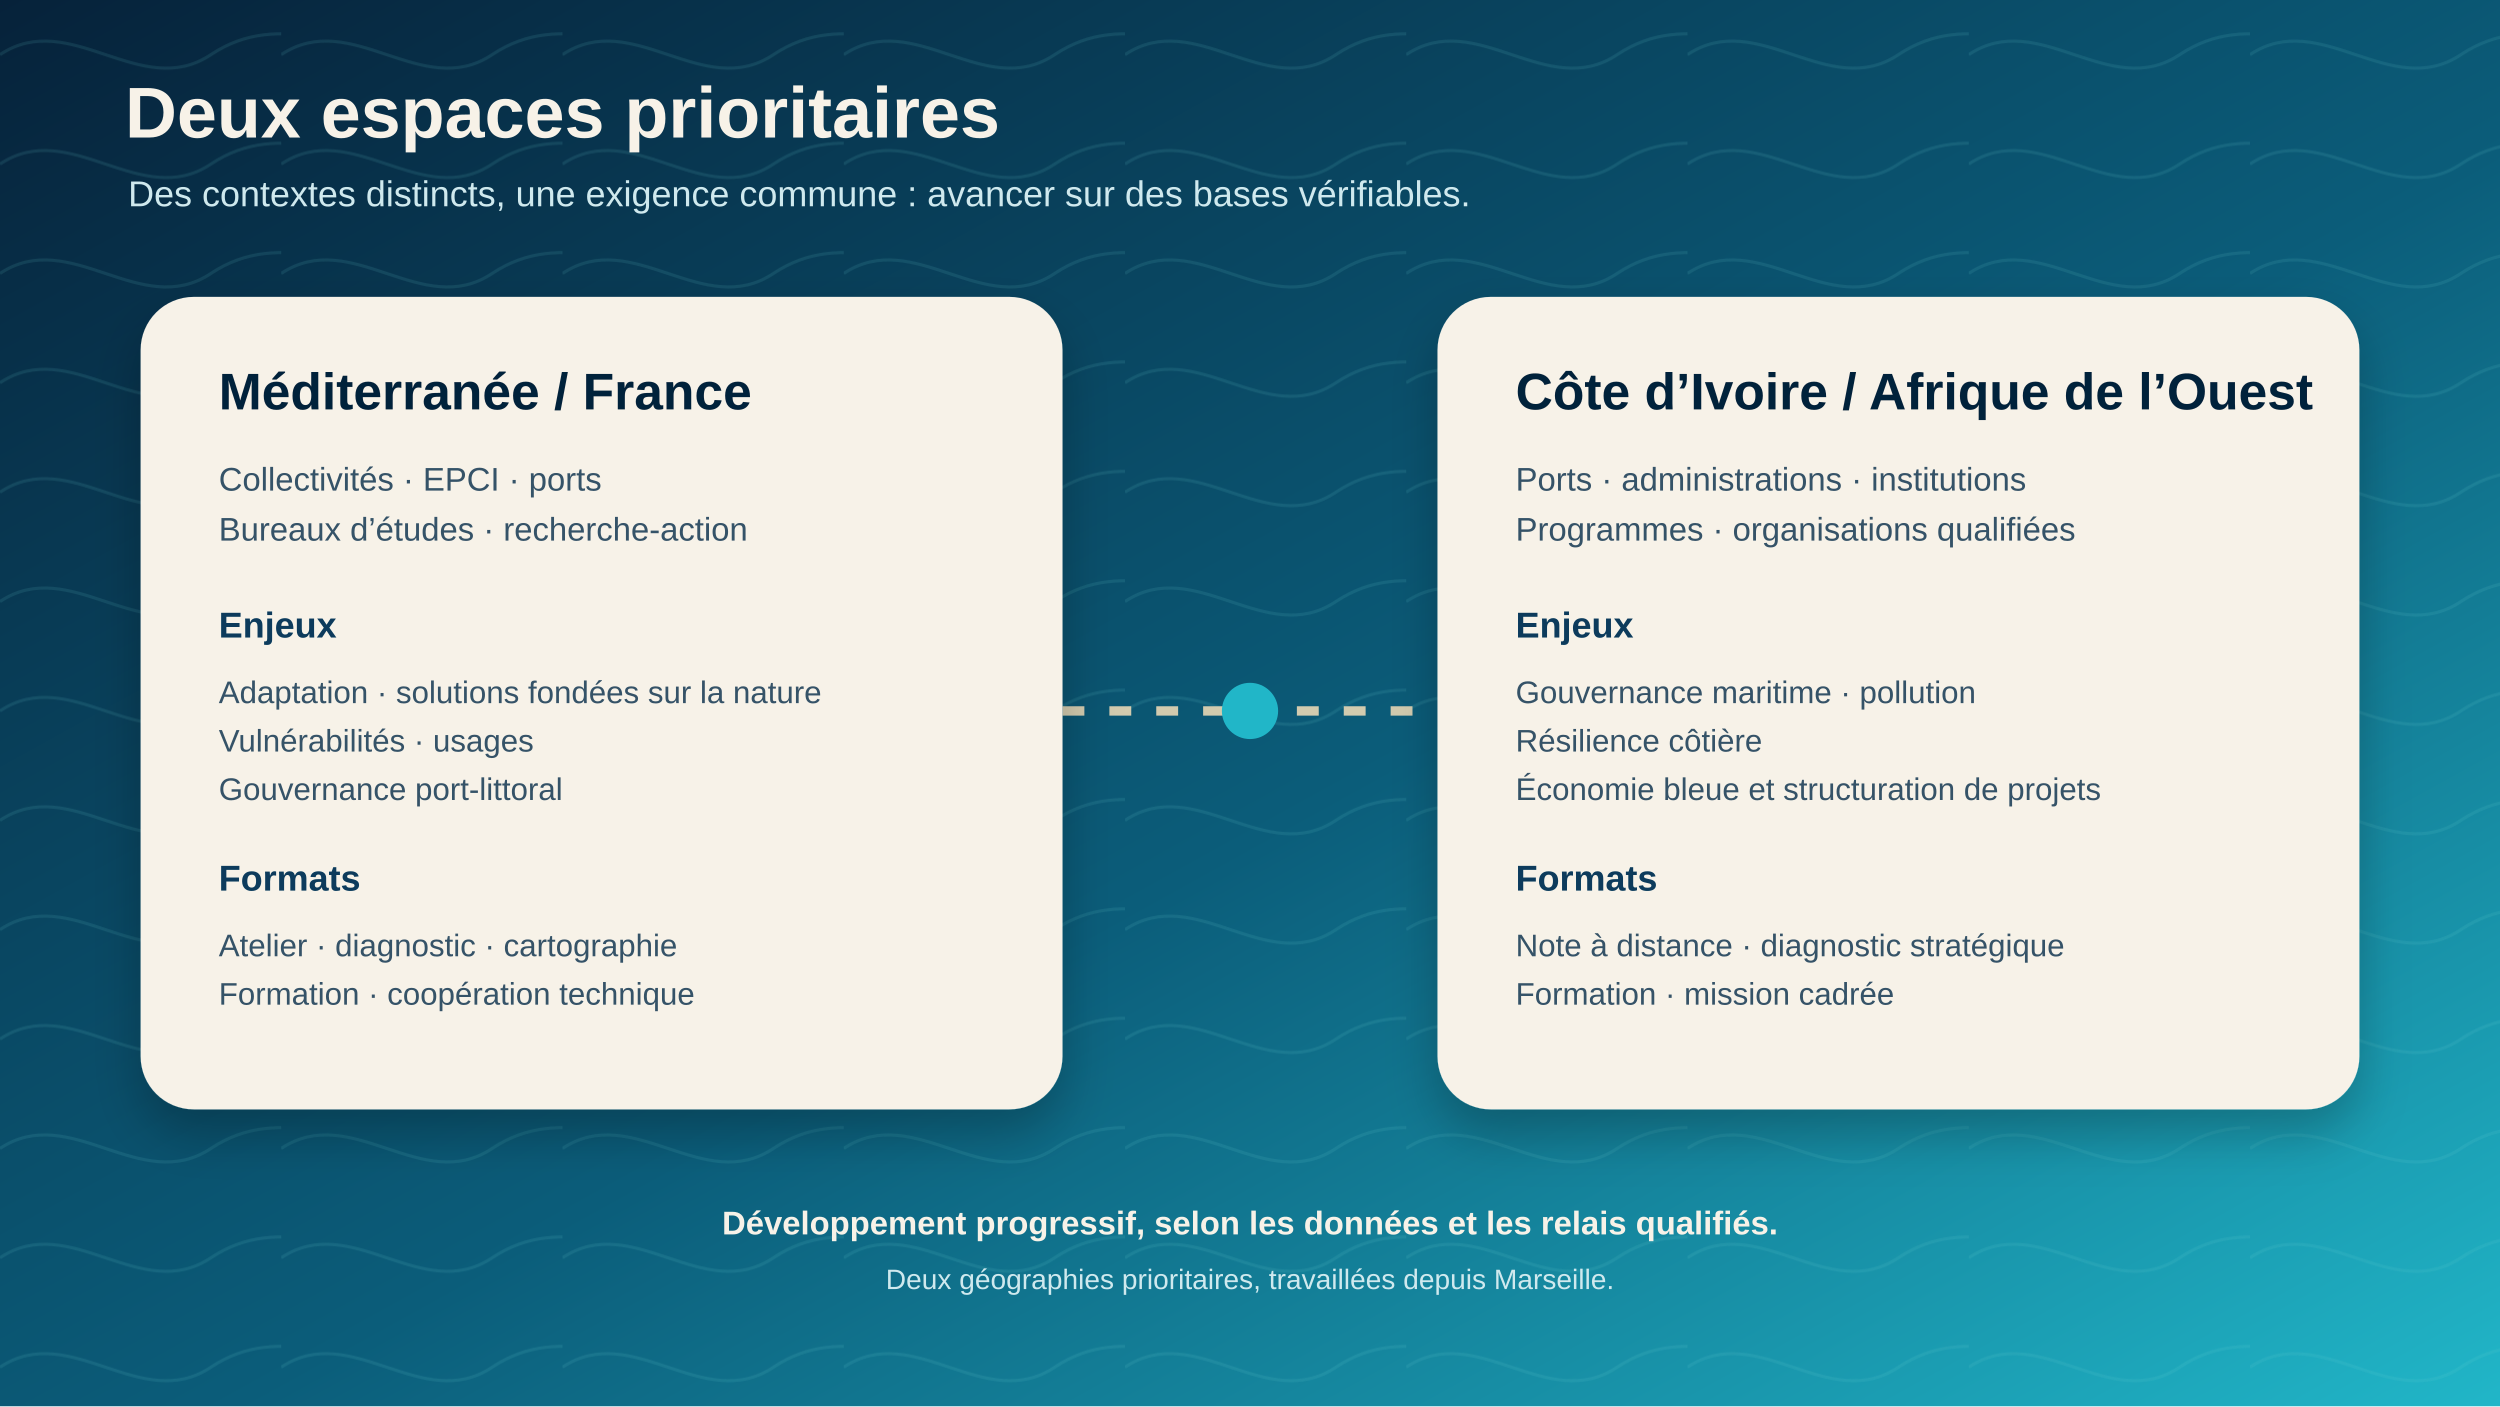
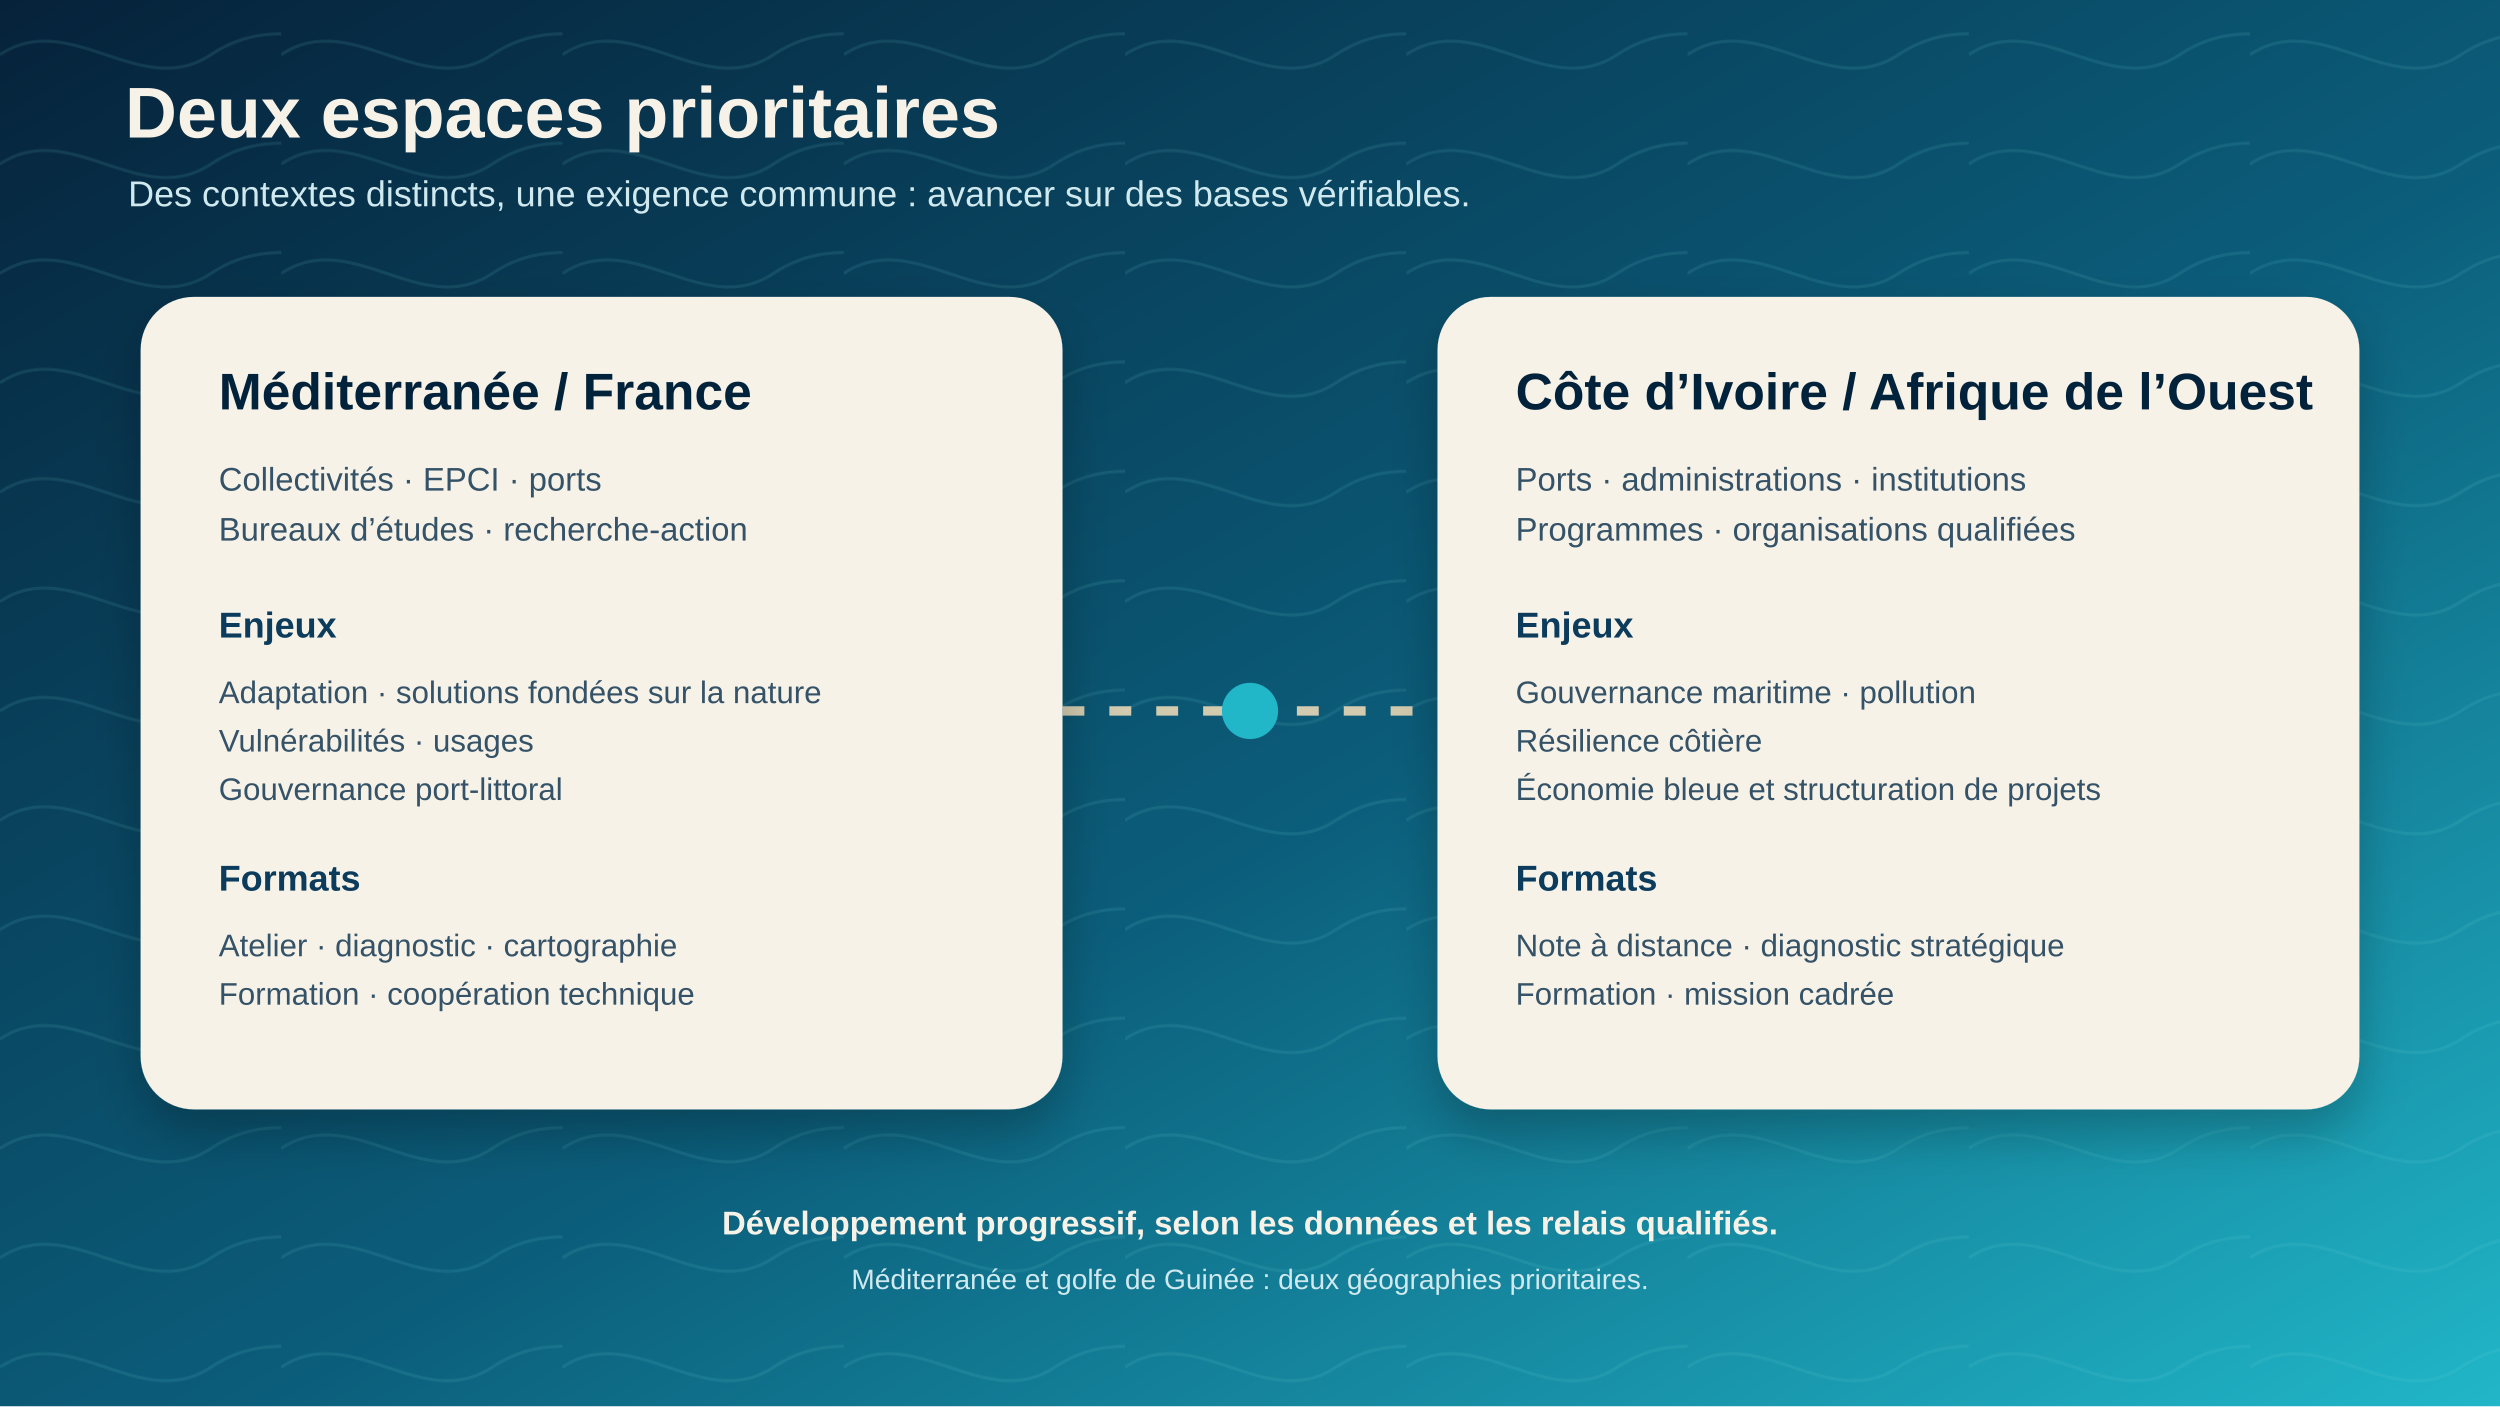
<svg xmlns="http://www.w3.org/2000/svg" width="1600" height="900" viewBox="0 0 1600 900" role="img" aria-labelledby="title desc">
  <defs>
    <linearGradient id="g" x1="0" x2="1" y1="0" y2="1">
      <stop offset="0" stop-color="#06223A" />
      <stop offset="0.55" stop-color="#0B5D7A" />
      <stop offset="1" stop-color="#21B6C8" />
    </linearGradient>
    <filter id="shadow" x="-20%" y="-20%" width="140%" height="140%">
      <feDropShadow dx="0" dy="16" stdDeviation="16" flood-color="#02101D" flood-opacity="0.24" />
    </filter>
    <pattern id="waves" width="180" height="70" patternUnits="userSpaceOnUse">
      <path d="M0 35 C45 5 90 65 135 35 S225 35 270 35" fill="none" stroke="#6ED6D1" stroke-opacity="0.12" stroke-width="2" />
    </pattern>
  </defs>
  <rect width="1600" height="900" fill="url(#g)" />
  <rect width="1600" height="900" fill="url(#waves)" />
  <text x="80" y="88" fill="#F7F2E8" font-family="Arial, sans-serif" font-size="46" font-weight="700">Deux espaces prioritaires</text>
  <text x="82" y="132" fill="#CFE9EE" font-family="Arial, sans-serif" font-size="23">Des contextes distincts, une exigence commune : avancer sur des bases vérifiables.</text>
  <path d="M680 455 H920" fill="none" stroke="#E8D7B5" stroke-width="6" stroke-dasharray="14 16" opacity="0.9" />
  <circle cx="800" cy="455" r="18" fill="#21B6C8" />
  <g filter="url(#shadow)">
    <rect x="90" y="190" width="590" height="520" rx="34" fill="#F7F2E8" />
    <text x="140" y="262" fill="#06223A" font-family="Arial, sans-serif" font-size="33" font-weight="700">Méditerranée / France</text>
    <text x="140" y="314" fill="#355267" font-family="Arial, sans-serif" font-size="21">
      <tspan x="140" dy="0">Collectivités · EPCI · ports</tspan>
      <tspan x="140" dy="32">Bureaux d’études · recherche-action</tspan>
    </text>
    <text x="140" y="408" fill="#083A5B" font-family="Arial, sans-serif" font-size="23" font-weight="700">Enjeux</text>
    <text x="140" y="450" fill="#355267" font-family="Arial, sans-serif" font-size="20">
      <tspan x="140" dy="0">Adaptation · solutions fondées sur la nature</tspan>
      <tspan x="140" dy="31">Vulnérabilités · usages</tspan>
      <tspan x="140" dy="31">Gouvernance port-littoral</tspan>
    </text>
    <text x="140" y="570" fill="#083A5B" font-family="Arial, sans-serif" font-size="23" font-weight="700">Formats</text>
    <text x="140" y="612" fill="#355267" font-family="Arial, sans-serif" font-size="20">
      <tspan x="140" dy="0">Atelier · diagnostic · cartographie</tspan>
      <tspan x="140" dy="31">Formation · coopération technique</tspan>
    </text>
  </g>
  <g filter="url(#shadow)">
    <rect x="920" y="190" width="590" height="520" rx="34" fill="#F7F2E8" />
    <text x="970" y="262" fill="#06223A" font-family="Arial, sans-serif" font-size="33" font-weight="700">Côte d’Ivoire / Afrique de l’Ouest</text>
    <text x="970" y="314" fill="#355267" font-family="Arial, sans-serif" font-size="21">
      <tspan x="970" dy="0">Ports · administrations · institutions</tspan>
      <tspan x="970" dy="32">Programmes · organisations qualifiées</tspan>
    </text>
    <text x="970" y="408" fill="#083A5B" font-family="Arial, sans-serif" font-size="23" font-weight="700">Enjeux</text>
    <text x="970" y="450" fill="#355267" font-family="Arial, sans-serif" font-size="20">
      <tspan x="970" dy="0">Gouvernance maritime · pollution</tspan>
      <tspan x="970" dy="31">Résilience côtière</tspan>
      <tspan x="970" dy="31">Économie bleue et structuration de projets</tspan>
    </text>
    <text x="970" y="570" fill="#083A5B" font-family="Arial, sans-serif" font-size="23" font-weight="700">Formats</text>
    <text x="970" y="612" fill="#355267" font-family="Arial, sans-serif" font-size="20">
      <tspan x="970" dy="0">Note à distance · diagnostic stratégique</tspan>
      <tspan x="970" dy="31">Formation · mission cadrée</tspan>
    </text>
  </g>
  <text x="800" y="790" text-anchor="middle" fill="#F7F2E8" font-family="Arial, sans-serif" font-size="21" font-weight="700">Développement progressif, selon les données et les relais qualifiés.</text>
-   <text x="800" y="825" text-anchor="middle" fill="#CFE9EE" font-family="Arial, sans-serif" font-size="18">Deux géographies prioritaires, travaillées depuis Marseille.</text>
+   <text x="800" y="825" text-anchor="middle" fill="#CFE9EE" font-family="Arial, sans-serif" font-size="18">Méditerranée et golfe de Guinée : deux géographies prioritaires.</text>
</svg>
